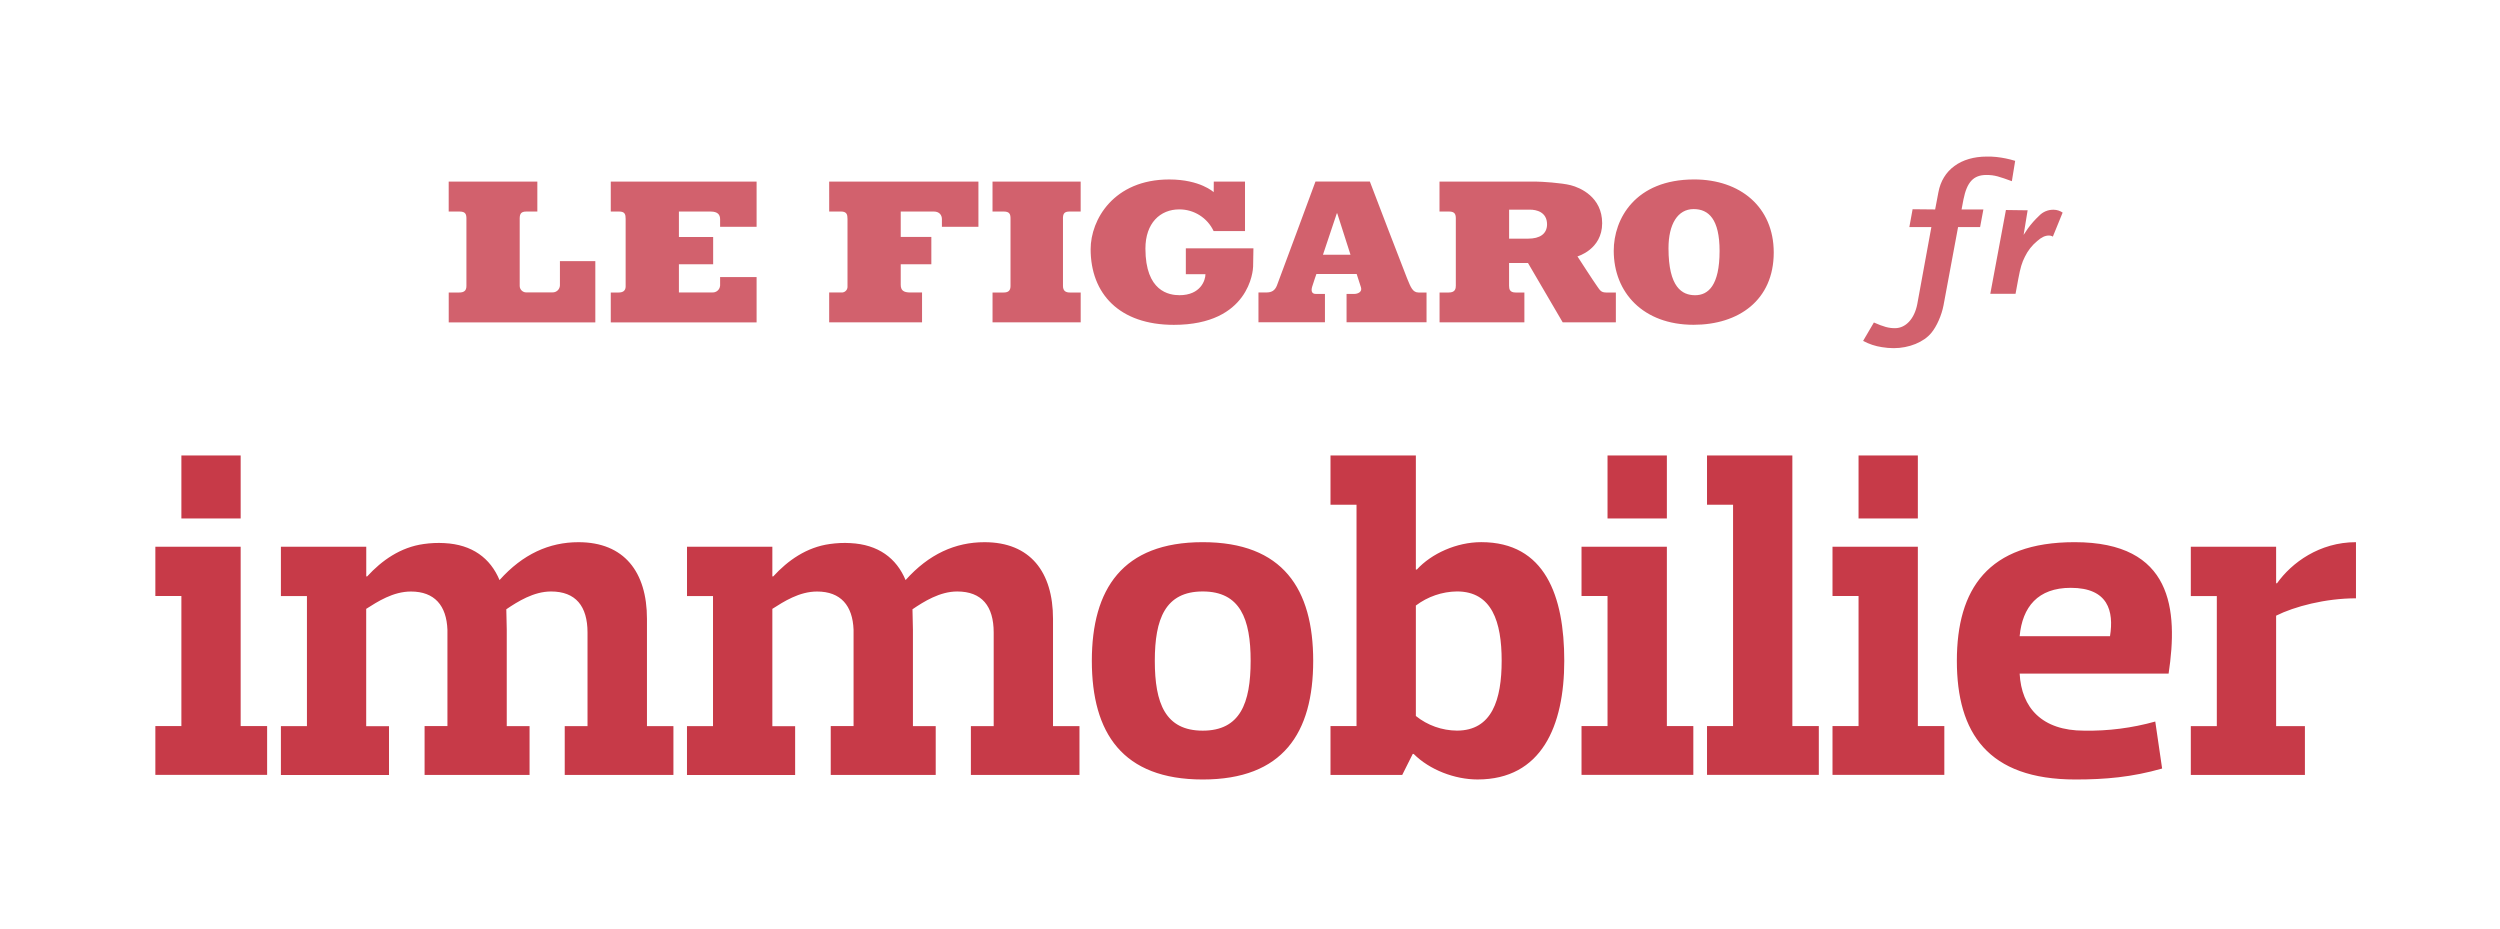
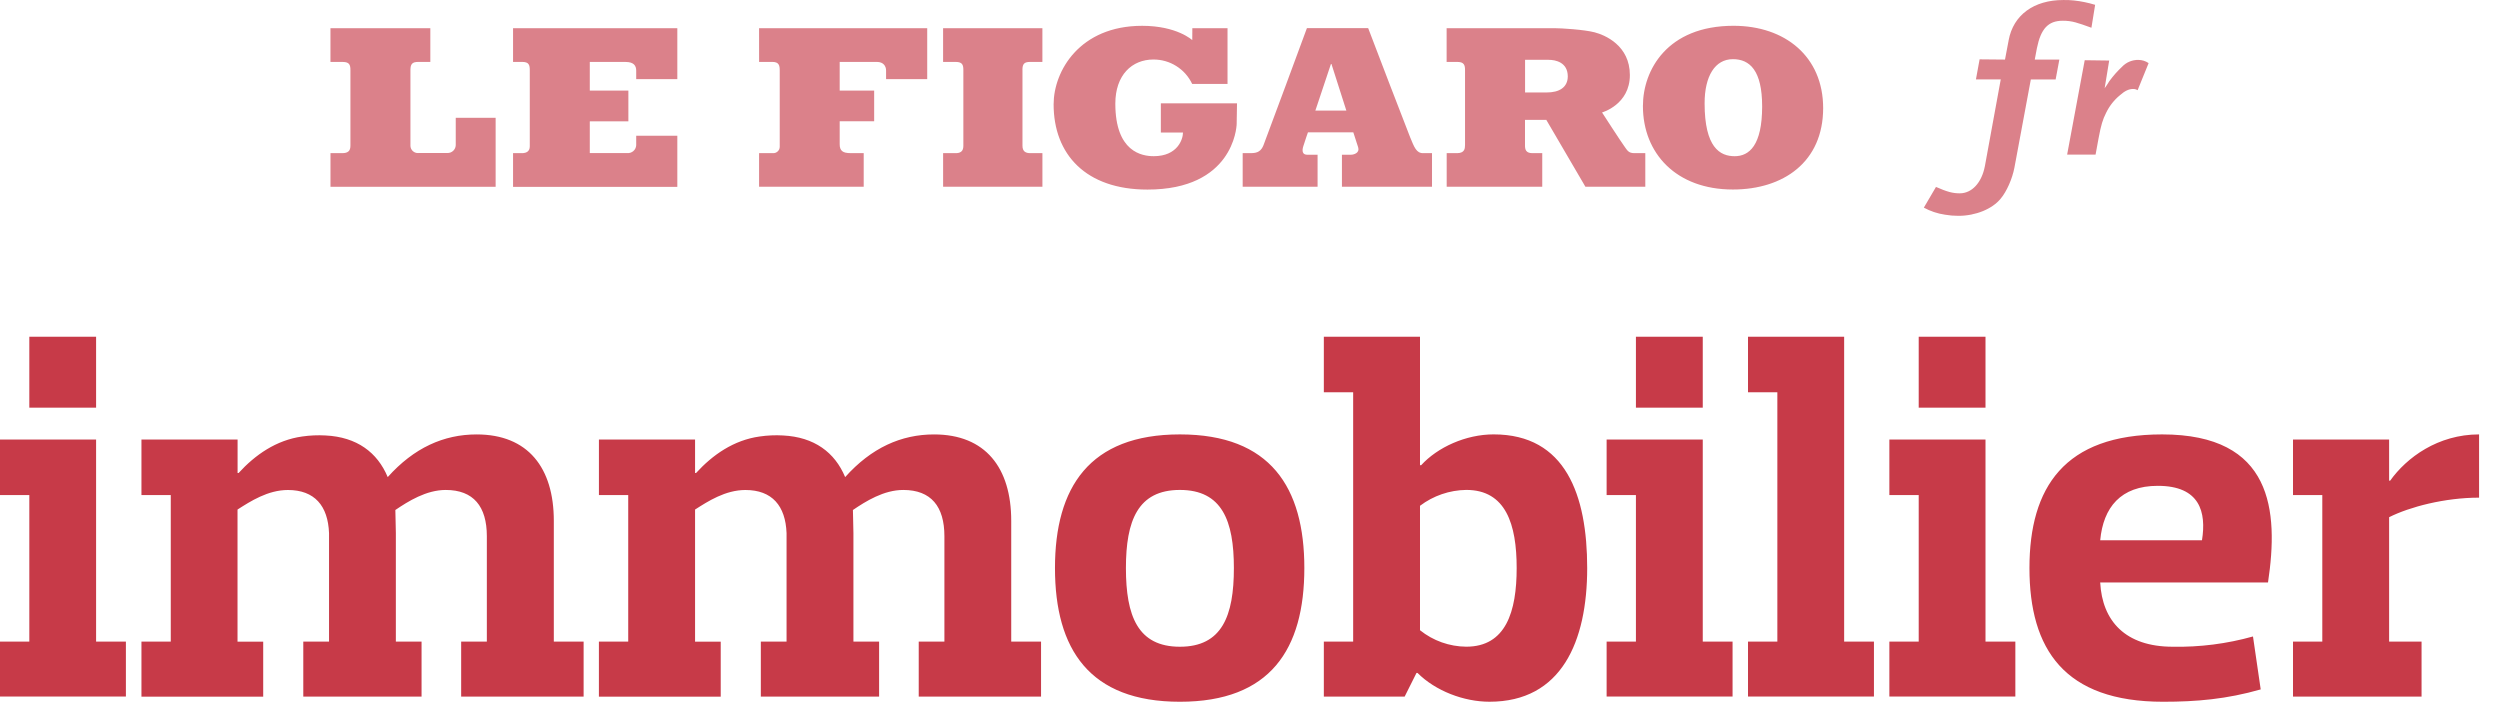
- <svg xmlns="http://www.w3.org/2000/svg" width="121.124" height="45" viewBox="26.461 0 121.124 45">
-   <path fill="#C73A48" d="M33.988 26.488h4.133v8.69h1.282v2.365h-5.415v-2.365h1.261v-6.302h-1.261v-2.388zm4.133-4.422v3.052h-2.872v-3.052h2.872zM47.033 35.179h1.106v-4.666c-.044-1.171-.619-1.854-1.769-1.854-.862 0-1.614.488-2.167.84v5.684h1.105v2.365h-5.237V35.18h1.261v-6.302h-1.261v-2.389h4.135v1.438h.044c.708-.773 1.614-1.415 2.742-1.57a5.02 5.02 0 0 1 .995-.044c1.35.066 2.233.729 2.676 1.792 1.128-1.262 2.41-1.836 3.825-1.836 2.211 0 3.318 1.438 3.318 3.715v5.196h1.282v2.365h-5.266V35.18h1.104v-4.534c0-1.281-.575-1.989-1.768-1.989-.84 0-1.614.488-2.167.862 0 .311.022.642.022.995v4.666h1.105v2.365h-5.086v-2.366zM66.711 35.179h1.105v-4.666c-.044-1.171-.62-1.854-1.769-1.854-.863 0-1.614.488-2.166.84v5.684h1.104v2.365h-5.24V35.18h1.261v-6.302h-1.26v-2.389h4.135v1.438h.043c.708-.773 1.614-1.415 2.742-1.57.329-.047.662-.063.994-.044 1.349.066 2.234.729 2.676 1.792 1.128-1.262 2.41-1.836 3.825-1.836 2.211 0 3.318 1.438 3.318 3.715v5.196h1.282v2.365H73.5V35.18h1.105v-4.534c0-1.281-.575-1.989-1.769-1.989-.84 0-1.614.488-2.166.862 0 .311.022.642.022.995v4.666h1.104v2.365H66.71v-2.366zM79.36 32.016c0-3.471 1.481-5.748 5.373-5.748s5.352 2.277 5.352 5.748c0 3.495-1.464 5.75-5.352 5.75s-5.373-2.255-5.373-5.75zm3.051 0c0 2.058.508 3.384 2.321 3.384s2.322-1.326 2.322-3.384c0-2.033-.508-3.36-2.322-3.36s-2.321 1.33-2.321 3.36zM90.924 22.066h4.135v5.527h.049c.707-.773 1.923-1.326 3.118-1.326 3.095 0 4.023 2.609 4.023 5.748 0 3.163-1.105 5.75-4.201 5.75-1.105 0-2.322-.465-3.096-1.238h-.044l-.509 1.017h-3.476v-2.365h1.261V24.455h-1.261v-2.389zm6.125 6.589a3.379 3.379 0 0 0-1.99.683v5.352a3.22 3.22 0 0 0 1.99.708c1.702 0 2.167-1.504 2.167-3.384 0-1.879-.465-3.359-2.167-3.359zM103.085 26.488h4.135v8.69h1.282v2.365h-5.417v-2.365h1.26v-6.302h-1.26v-2.388zm4.135-4.422v3.052h-2.875v-3.052h2.875zM109.165 22.066h4.135v13.112h1.282v2.365h-5.417v-2.365h1.262V24.455h-1.262v-2.389zM115.245 26.488h4.135v8.69h1.283v2.365h-5.418v-2.365h1.262v-6.302h-1.262v-2.388zm4.135-4.422v3.052h-2.873v-3.052h2.873zM124.312 32.636c.088 1.659 1.084 2.764 3.122 2.764a11.996 11.996 0 0 0 3.449-.442l.332 2.277c-1.464.42-2.764.531-4.196.531-4.246 0-5.749-2.255-5.749-5.75 0-3.471 1.503-5.748 5.706-5.748 4.752 0 5.018 3.273 4.553 6.368h-7.217zm0-1.814h4.378c.195-1.215-.089-2.342-1.901-2.342-1.593-.001-2.345.926-2.477 2.342zM132.604 26.488h4.134v1.77h.045c.707-.994 2.057-1.99 3.824-1.99v2.72c-1.48 0-2.984.397-3.869.841v5.351h1.395v2.365h-5.528V35.18h1.26v-6.302h-1.26v-2.39z" />
-   <g fill="#C73A48" opacity=".8">
-     <path d="M48.202 8.798h4.293v1.451h-.529c-.25 0-.326.098-.326.342v3.272a.318.318 0 0 0 .332.304l.013-.001h1.241a.35.35 0 0 0 .363-.336v-1.179h1.715v2.968h-7.103v-1.447h.5c.234 0 .358-.08.358-.314v-3.266c0-.209-.043-.342-.326-.342H48.2V8.798zM56.053 8.798h7.065v2.19H61.35v-.363c0-.223-.112-.375-.456-.375h-1.54v1.231h1.659v1.322h-1.659v1.366h1.612a.357.357 0 0 0 .383-.327l.001-.047v-.371h1.768v2.197h-7.065v-1.449h.381c.204 0 .339-.084.339-.293v-3.272c0-.22-.034-.358-.317-.358h-.403V8.798zM66.634 8.798h7.231v2.19h-1.769v-.371c0-.195-.122-.368-.39-.368h-1.605v1.231h1.483v1.322h-1.483v.985c0 .272.118.384.471.384h.562v1.445h-4.5v-1.445h.595a.276.276 0 0 0 .293-.259V10.606c0-.206-.034-.358-.317-.358h-.57l-.001-1.45zM77.96 10.591c0-.256.078-.342.327-.342h.532V8.798h-4.271v1.451h.545c.285 0 .327.131.327.342v3.273c0 .253-.155.308-.336.308h-.535v1.445h4.271v-1.445h-.523c-.207 0-.335-.082-.335-.316v-3.265zM85.268 8.798h1.513v2.397H85.26a1.83 1.83 0 0 0-1.667-1.05c-.922 0-1.637.666-1.637 1.897 0 2.083 1.15 2.26 1.652 2.26 1.021 0 1.257-.725 1.257-1.018h-.951V12.03h3.275s-.01.513-.015.879c0 .176-.172 2.83-3.84 2.83-2.643 0-4.032-1.511-4.032-3.666 0-1.432 1.12-3.378 3.806-3.378 1.505 0 2.156.616 2.156.616l.004-.513zM95.192 14.172c-.293 0-.382-.261-.558-.684a751.643 751.643 0 0 1-1.804-4.692h-2.635s-1.783 4.831-1.868 5.037c-.097.241-.249.337-.515.337h-.379v1.445h3.221V14.24h-.447c-.194 0-.233-.148-.171-.353.073-.239.204-.612.204-.612h1.951l.208.646c.075.233-.171.319-.317.319h-.381v1.375h3.875v-1.443h-.384zm-4.634-1.83l.671-2.006h.021l.642 2.006h-1.334zM104.28 14.172c-.264 0-.309-.127-.438-.302-.131-.175-.954-1.448-.954-1.448s1.197-.334 1.197-1.607c0-1.272-1.066-1.724-1.521-1.841s-1.433-.176-1.696-.176h-4.664v1.451h.465c.287 0 .326.144.326.342v3.242c0 .143-.021.339-.342.339h-.446v1.445h4.11v-1.445h-.421c-.286 0-.321-.158-.321-.329v-1.102h.916l1.682 2.876h2.576v-1.445h-.469zm-3.771-2.61h-.932v-1.404h1.016c.292 0 .822.104.822.716-.004.456-.347.688-.91.688h.004zM108.543 8.694c-2.86 0-3.897 1.915-3.897 3.452 0 2.035 1.432 3.59 3.869 3.59 2.172 0 3.883-1.184 3.883-3.504-.001-2.208-1.63-3.538-3.855-3.538zm.047 5.609c-.63 0-1.291-.374-1.291-2.275 0-1.171.448-1.898 1.218-1.898.727 0 1.257.488 1.257 2.031-.001 1.673-.552 2.142-1.184 2.142zM123.935 8.778c-.603-.217-.824-.301-1.232-.301-.626 0-.943.34-1.113 1.184l-.092.488h1.057l-.159.853h-1.067l-.705 3.79c-.092.483-.33 1.023-.591 1.336-.363.446-1.079.74-1.817.74-.195 0-.389-.016-.58-.049a2.757 2.757 0 0 1-.908-.303l.522-.891c.478.209.716.275 1.022.275.522 0 .943-.455 1.08-1.166l.683-3.733h-1.067l.158-.864 1.092.011.158-.834c.201-1.088 1.088-1.728 2.348-1.728a3.63 3.63 0 0 1 .455.019c.311.033.617.096.916.188l-.16.985zM125.921 11.464a.355.355 0 0 0-.195-.052c-.174 0-.35.077-.564.267a2.241 2.241 0 0 0-.597.762c-.144.283-.216.523-.319 1.073l-.133.721h-1.223l.757-4.06 1.052.014-.195 1.191a4.79 4.79 0 0 0 .205-.308c.162-.223.345-.429.545-.617a.94.94 0 0 1 .709-.293c.154.002.305.05.432.138l-.474 1.164zM116.71 12.215a1.17 1.17 0 1 1 0 0z" />
+ <svg xmlns="http://www.w3.org/2000/svg" width="114" height="32" viewBox="0 0 114 32" fill="none">
+   <path d="M0 20.042H4.382V29.256H5.741V31.763H0V29.256H1.337V22.574H0V20.042V20.042ZM4.382 15.354V18.59H1.337V15.354H4.382ZM13.831 29.257H15.004V24.31C14.957 23.068 14.348 22.344 13.128 22.344C12.214 22.344 11.417 22.861 10.831 23.235V29.261H12.002V31.769H6.45V29.258H7.787V22.576H6.45V20.043H10.834V21.568H10.881C11.631 20.748 12.592 20.067 13.788 19.903C14.137 19.853 14.491 19.837 14.843 19.857C16.274 19.927 17.21 20.63 17.68 21.756C18.876 20.419 20.235 19.81 21.736 19.81C24.08 19.81 25.254 21.334 25.254 23.749V29.258H26.613V31.766H21.029V29.258H22.2V24.451C22.2 23.093 21.59 22.342 20.326 22.342C19.435 22.342 18.614 22.859 18.028 23.256C18.028 23.585 18.051 23.936 18.051 24.311V29.258H19.223V31.766H13.83V29.257H13.831ZM34.696 29.257H35.867V24.31C35.82 23.068 35.21 22.344 33.991 22.344C33.076 22.344 32.28 22.861 31.695 23.235V29.261H32.865V31.769H27.31V29.258H28.647V22.576H27.311V20.043H31.695V21.568H31.741C32.491 20.748 33.452 20.067 34.648 19.903C34.997 19.853 35.35 19.836 35.702 19.857C37.132 19.927 38.07 20.63 38.539 21.756C39.735 20.419 41.094 19.81 42.594 19.81C44.939 19.81 46.112 21.334 46.112 23.749V29.258H47.472V31.766H41.894V29.258H43.065V24.451C43.065 23.093 42.456 22.342 41.19 22.342C40.299 22.342 39.478 22.859 38.893 23.256C38.893 23.585 38.916 23.936 38.916 24.311V29.258H40.087V31.766H34.694V29.257H34.696ZM48.107 25.903C48.107 22.223 49.677 19.809 53.804 19.809C57.93 19.809 59.478 22.223 59.478 25.903C59.478 29.609 57.926 32 53.804 32C49.681 32 48.107 29.609 48.107 25.903ZM51.342 25.903C51.342 28.085 51.88 29.491 53.803 29.491C55.725 29.491 56.265 28.085 56.265 25.903C56.265 23.748 55.726 22.341 53.803 22.341C51.879 22.341 51.342 23.751 51.342 25.903ZM60.368 15.354H64.752V21.214H64.804C65.554 20.394 66.843 19.808 68.11 19.808C71.392 19.808 72.376 22.574 72.376 25.902C72.376 29.256 71.204 31.999 67.921 31.999C66.75 31.999 65.459 31.506 64.639 30.686H64.592L64.052 31.765H60.367V29.257H61.704V17.887H60.367V15.354H60.368ZM66.862 22.34C66.1 22.35 65.361 22.604 64.752 23.064V28.738C65.351 29.219 66.094 29.483 66.862 29.489C68.667 29.489 69.16 27.895 69.16 25.901C69.16 23.909 68.667 22.34 66.862 22.34V22.34ZM73.262 20.042H77.646V29.256H79.005V31.763H73.262V29.256H74.598V22.574H73.262V20.042ZM77.646 15.354V18.59H74.598V15.354H77.646ZM79.709 15.354H84.093V29.256H85.452V31.763H79.709V29.256H81.047V17.887H79.709V15.354ZM86.155 20.042H90.539V29.256H91.9V31.763H86.155V29.256H87.493V22.574H86.155V20.042ZM90.539 15.354V18.59H87.493V15.354H90.539ZM95.769 26.561C95.862 28.32 96.918 29.491 99.079 29.491C100.314 29.514 101.546 29.356 102.736 29.023L103.088 31.437C101.535 31.882 100.157 32 98.639 32C94.137 32 92.543 29.609 92.543 25.903C92.543 22.223 94.137 19.809 98.593 19.809C103.632 19.809 103.914 23.279 103.421 26.561H95.769V26.561ZM95.769 24.637H100.41C100.617 23.349 100.316 22.154 98.395 22.154C96.706 22.153 95.909 23.136 95.769 24.637ZM104.56 20.042H108.944V21.919H108.991C109.741 20.865 111.172 19.809 113.046 19.809V22.693C111.477 22.693 109.882 23.114 108.944 23.584V29.258H110.423V31.766H104.561V29.258H105.897V22.576H104.561V20.042H104.56Z" fill="#C73A48" />
+   <g opacity="0.8">
+     <path opacity="0.8" d="M15.071 1.286H19.623V2.824H19.062C18.797 2.824 18.716 2.928 18.716 3.187V6.656C18.718 6.701 18.729 6.744 18.747 6.784C18.766 6.824 18.793 6.86 18.825 6.89C18.858 6.92 18.896 6.944 18.938 6.959C18.98 6.974 19.024 6.981 19.068 6.979L19.082 6.977H20.398C20.496 6.981 20.592 6.946 20.664 6.879C20.736 6.812 20.779 6.719 20.782 6.621V5.371H22.601V8.518H15.07V6.984H15.6C15.848 6.984 15.979 6.899 15.979 6.651V3.188C15.979 2.966 15.934 2.825 15.634 2.825H15.069V1.286H15.071ZM23.395 1.286H30.886V3.608H29.011V3.223C29.011 2.987 28.893 2.825 28.528 2.825H26.895V4.131H28.654V5.532H26.895V6.981H28.604C28.704 6.988 28.803 6.956 28.879 6.891C28.955 6.826 29.002 6.734 29.01 6.634L29.011 6.584V6.191H30.886V8.52H23.395V6.984H23.799C24.015 6.984 24.158 6.895 24.158 6.673V3.204C24.158 2.971 24.122 2.824 23.822 2.824H23.395V1.286V1.286ZM34.614 1.286H42.281V3.608H40.405V3.215C40.405 3.008 40.276 2.824 39.992 2.824H38.29V4.13H39.862V5.531H38.29V6.576C38.29 6.864 38.415 6.983 38.789 6.983H39.385V8.515H34.614V6.983H35.245C35.283 6.985 35.322 6.98 35.358 6.968C35.395 6.955 35.428 6.936 35.457 6.91C35.486 6.884 35.51 6.854 35.526 6.819C35.543 6.784 35.553 6.747 35.555 6.708V3.203C35.555 2.984 35.519 2.823 35.219 2.823H34.615L34.614 1.286ZM46.623 3.187C46.623 2.916 46.705 2.824 46.969 2.824H47.533V1.286H43.005V2.824H43.583C43.885 2.824 43.929 2.963 43.929 3.187V6.657C43.929 6.926 43.765 6.984 43.573 6.984H43.006V8.516H47.534V6.984H46.98C46.76 6.984 46.625 6.897 46.625 6.649V3.187H46.623ZM54.371 1.286H55.975V3.827H54.363C54.205 3.493 53.955 3.21 53.641 3.013C53.328 2.815 52.965 2.712 52.595 2.714C51.617 2.714 50.859 3.42 50.859 4.725C50.859 6.934 52.079 7.122 52.611 7.122C53.694 7.122 53.944 6.353 53.944 6.042H52.935V4.713H56.408C56.408 4.713 56.397 5.257 56.392 5.645C56.392 5.831 56.21 8.645 52.321 8.645C49.518 8.645 48.045 7.043 48.045 4.758C48.045 3.24 49.233 1.177 52.081 1.177C53.677 1.177 54.367 1.83 54.367 1.83L54.371 1.286V1.286ZM64.893 6.984C64.583 6.984 64.488 6.707 64.302 6.259C63.658 4.602 63.021 2.944 62.389 1.284H59.595C59.595 1.284 57.705 6.406 57.614 6.624C57.512 6.88 57.35 6.982 57.068 6.982H56.666V8.514H60.082V7.056H59.608C59.402 7.056 59.361 6.899 59.426 6.682C59.504 6.428 59.643 6.033 59.643 6.033H61.711L61.932 6.718C62.011 6.965 61.751 7.056 61.596 7.056H61.192V8.514H65.3V6.984H64.893V6.984ZM59.98 5.044L60.691 2.917H60.714L61.394 5.044H59.98ZM74.529 6.984C74.249 6.984 74.201 6.849 74.065 6.664C73.926 6.478 73.053 5.128 73.053 5.128C73.053 5.128 74.322 4.774 74.322 3.424C74.322 2.076 73.192 1.597 72.71 1.473C72.227 1.348 71.19 1.286 70.911 1.286H65.966V2.824H66.459C66.764 2.824 66.805 2.977 66.805 3.187V6.624C66.805 6.776 66.783 6.984 66.442 6.984H65.969V8.516H70.327V6.984H69.881C69.578 6.984 69.54 6.816 69.54 6.635V5.467H70.512L72.295 8.516H75.026V6.984H74.529ZM70.531 4.217H69.543V2.728H70.62C70.929 2.728 71.491 2.838 71.491 3.487C71.487 3.971 71.123 4.217 70.526 4.217H70.531V4.217ZM79.049 1.176C76.017 1.176 74.917 3.206 74.917 4.836C74.917 6.993 76.435 8.642 79.019 8.642C81.322 8.642 83.136 7.387 83.136 4.927C83.135 2.586 81.408 1.176 79.049 1.176V1.176ZM79.099 7.123C78.431 7.123 77.73 6.726 77.73 4.711C77.73 3.469 78.205 2.698 79.021 2.698C79.792 2.698 80.354 3.216 80.354 4.852C80.353 6.625 79.769 7.123 79.099 7.123V7.123ZM95.369 1.265C94.729 1.035 94.495 0.946 94.062 0.946C93.399 0.946 93.063 1.306 92.882 2.201L92.785 2.718H93.906L93.737 3.623H92.606L91.858 7.641C91.761 8.153 91.508 8.726 91.232 9.058C90.847 9.531 90.088 9.842 89.305 9.842C89.098 9.842 88.893 9.825 88.69 9.79C88.353 9.74 88.027 9.632 87.727 9.469L88.281 8.524C88.788 8.746 89.04 8.816 89.365 8.816C89.918 8.816 90.364 8.334 90.51 7.58L91.234 3.622H90.102L90.27 2.706L91.428 2.717L91.595 1.833C91.808 0.679 92.749 0.001 94.085 0.001C94.246 -0.003 94.407 0.004 94.567 0.021C94.897 0.056 95.221 0.123 95.538 0.22L95.369 1.265V1.265ZM97.475 4.113C97.412 4.075 97.341 4.055 97.268 4.057C97.083 4.057 96.897 4.139 96.67 4.341C96.402 4.561 96.186 4.836 96.037 5.149C95.884 5.449 95.808 5.703 95.698 6.286L95.558 7.051H94.261L95.063 2.746L96.179 2.761L95.972 4.024C96.049 3.918 96.121 3.809 96.189 3.697C96.361 3.461 96.555 3.242 96.767 3.043C96.864 2.941 96.981 2.861 97.11 2.807C97.24 2.754 97.379 2.728 97.519 2.732C97.682 2.734 97.842 2.785 97.977 2.878L97.475 4.113V4.113Z" fill="#C73A48" />
  </g>
</svg>
